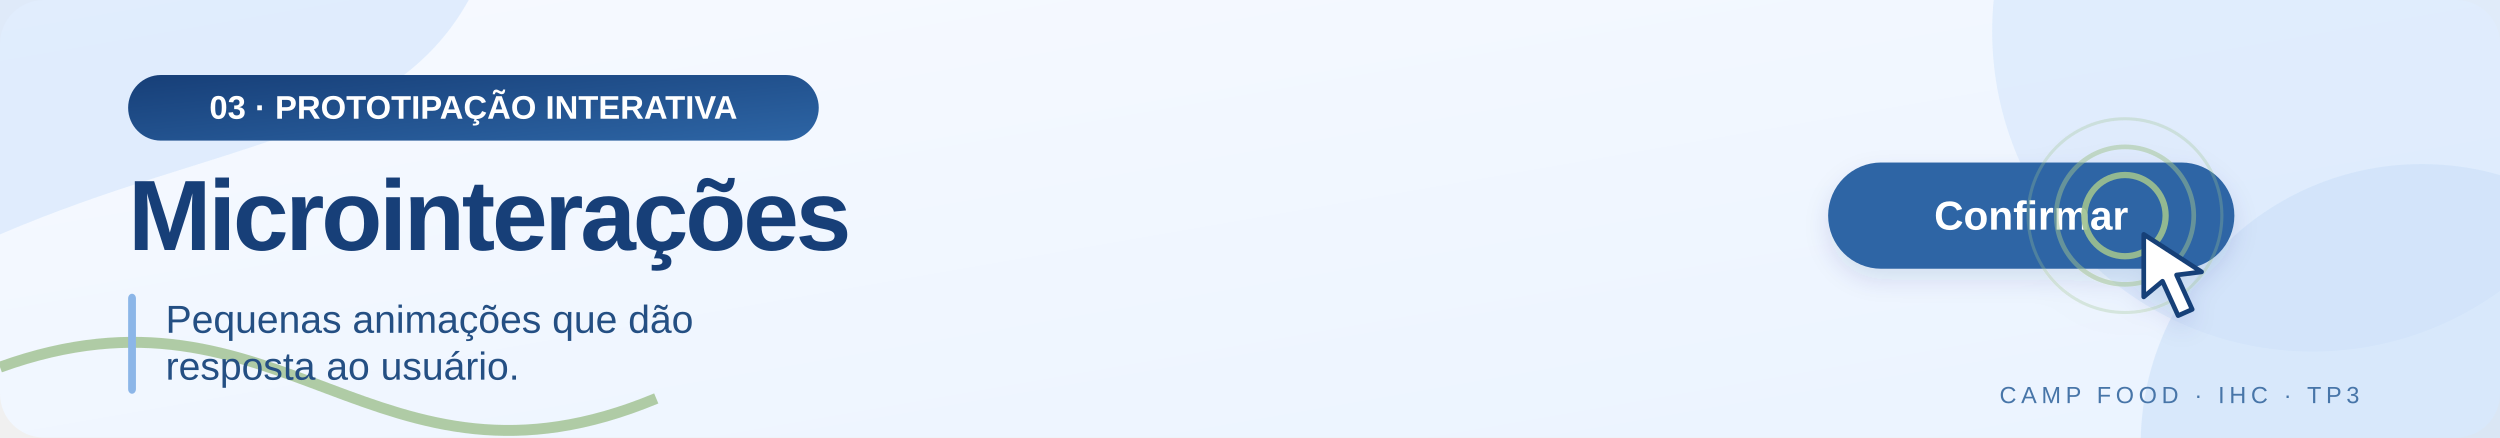
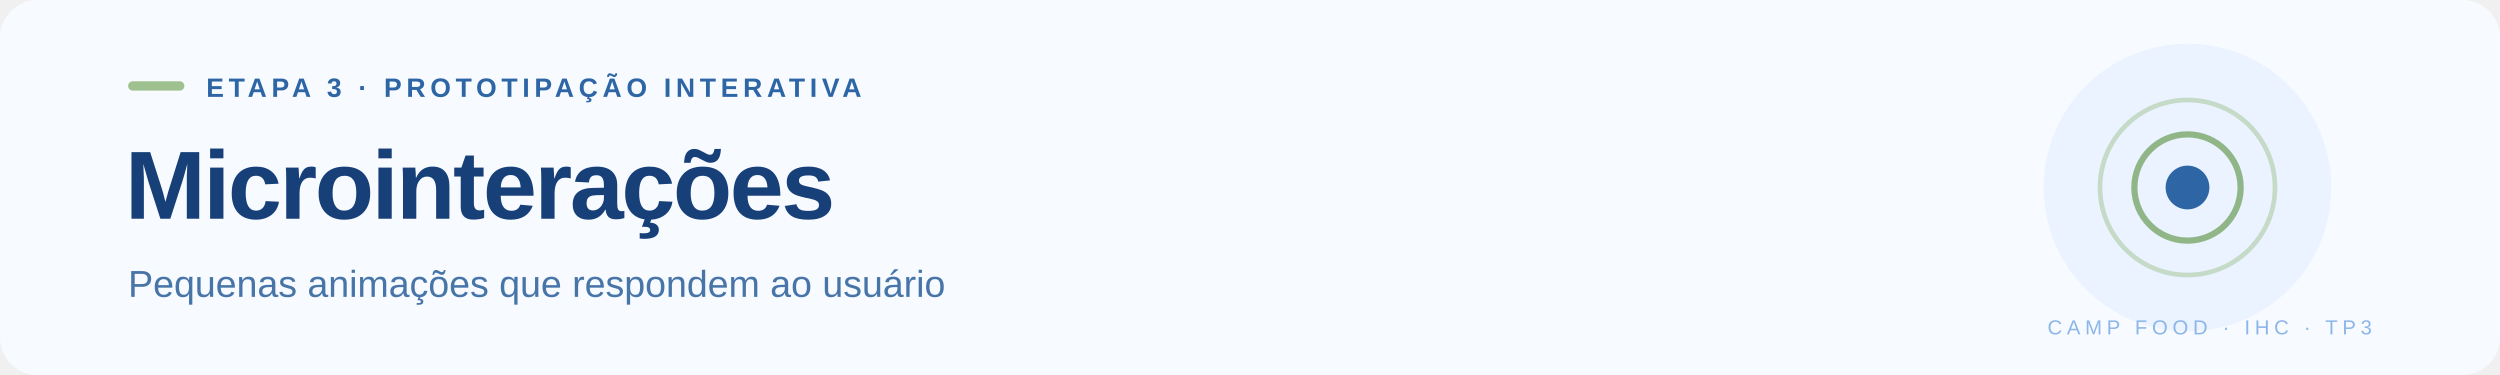
- <svg xmlns="http://www.w3.org/2000/svg" width="1600" height="280" viewBox="0 0 1600 280" role="img" aria-label="Banner — Microinterações">
-   <defs>
-     <linearGradient id="bg" x1="0" y1="0" x2="1" y2="1">
-       <stop stop-color="#F7FAFF" />
-       <stop offset="1" stop-color="#EAF3FF" />
-     </linearGradient>
-     <linearGradient id="blue" x1="0" y1="0" x2="1" y2="1">
-       <stop stop-color="#173F78" />
-       <stop offset="1" stop-color="#2D65A5" />
-     </linearGradient>
-     <filter id="shadow" x="-20%" y="-20%" width="140%" height="140%">
-       <feDropShadow dx="0" dy="7" stdDeviation="8" flood-color="#173F78" flood-opacity=".12" />
-     </filter>
-   </defs>
-   <rect width="1600" height="280" rx="28" fill="url(#bg)" />
-   <circle cx="1480" cy="20" r="205" fill="#D9E9FC" opacity=".72" />
-   <circle cx="1550" cy="285" r="180" fill="#C9DFF8" opacity=".55" />
-   <path d="M0 235 C180 170 240 330 420 255" fill="none" stroke="#9FC18F" stroke-width="7" opacity=".8" />
-   <path d="M0 0 H300 C250 90 140 90 0 150Z" fill="#D8E8FC" opacity=".72" />
-   <rect x="82" y="48" width="442" height="42" rx="21" fill="url(#blue)" />
-   <text x="303" y="76" font-family="Arial,sans-serif" font-size="21" font-weight="700" fill="#FFFFFF" text-anchor="middle">03 · PROTOTIPAÇÃO INTERATIVA</text>
-   <text x="82" y="160" font-family="Arial,sans-serif" font-size="64" font-weight="750" letter-spacing="-2" fill="#173F78">Microinterações</text>
-   <rect x="82" y="188" width="5" height="64" rx="3" fill="#8CB6E8" />
-   <text x="106" y="213" font-family="Arial,sans-serif" font-size="25" fill="#244F83">Pequenas animações que dão</text>
-   <text x="106" y="243" font-family="Arial,sans-serif" font-size="25" fill="#244F83">resposta ao usuário.</text>
-   <g filter="url(#shadow)">
-     <rect x="1170" y="104" width="260" height="68" rx="34" fill="#2D65A5" />
-     <text x="1300" y="147" font-family="Arial,sans-serif" font-size="26" font-weight="700" fill="#fff" text-anchor="middle">Confirmar</text>
-     <circle cx="1360" cy="138" r="26" fill="none" stroke="#9FC18F" stroke-width="4" opacity=".9" />
-     <circle cx="1360" cy="138" r="44" fill="none" stroke="#9FC18F" stroke-width="3" opacity=".5" />
-     <circle cx="1360" cy="138" r="62" fill="none" stroke="#9FC18F" stroke-width="2" opacity=".3" />
-     <path d="M1372 150 l0 40 l12 -10 l10 22 l9 -4 l-10 -22 l16 -2Z" fill="#fff" stroke="#173F78" stroke-width="3" stroke-linejoin="round" />
-   </g>
-   <text x="1510" y="258" font-family="Arial,sans-serif" font-size="15" fill="#4775A8" text-anchor="end" letter-spacing="3">CAMP FOOD · IHC · TP3</text>
+ <svg xmlns="http://www.w3.org/2000/svg" width="1600" height="240" viewBox="0 0 1600 240" role="img" aria-label="Banner — Microinterações">
+   <rect width="1600" height="240" rx="24" fill="#F7FAFF" />
+   <rect x="82" y="52" width="36" height="6" rx="3" fill="#9FC18F" />
+   <text x="132" y="62" font-family="Arial,sans-serif" font-size="17" font-weight="700" letter-spacing="3" fill="#2D65A5">ETAPA 3 · PROTOTIPAÇÃO INTERATIVA</text>
+   <text x="80" y="140" font-family="Arial,sans-serif" font-size="62" font-weight="700" letter-spacing="-1.5" fill="#173F78">Microinterações</text>
+   <text x="82" y="190" font-family="Arial,sans-serif" font-size="24" fill="#4775A8">Pequenas animações que respondem ao usuário</text>
+   <circle cx="1400" cy="120" r="92" fill="#EAF3FF" />
+   <circle cx="1400" cy="120" r="14" fill="#2D65A5" />
+   <circle cx="1400" cy="120" r="34" fill="none" stroke="#79A66A" stroke-width="4" opacity=".8" />
+   <circle cx="1400" cy="120" r="56" fill="none" stroke="#9FC18F" stroke-width="3" opacity=".5" />
+   <text x="1518" y="214" font-family="Arial,sans-serif" font-size="13" fill="#8CB6E8" text-anchor="end" letter-spacing="3">CAMP FOOD · IHC · TP3</text>
</svg>
